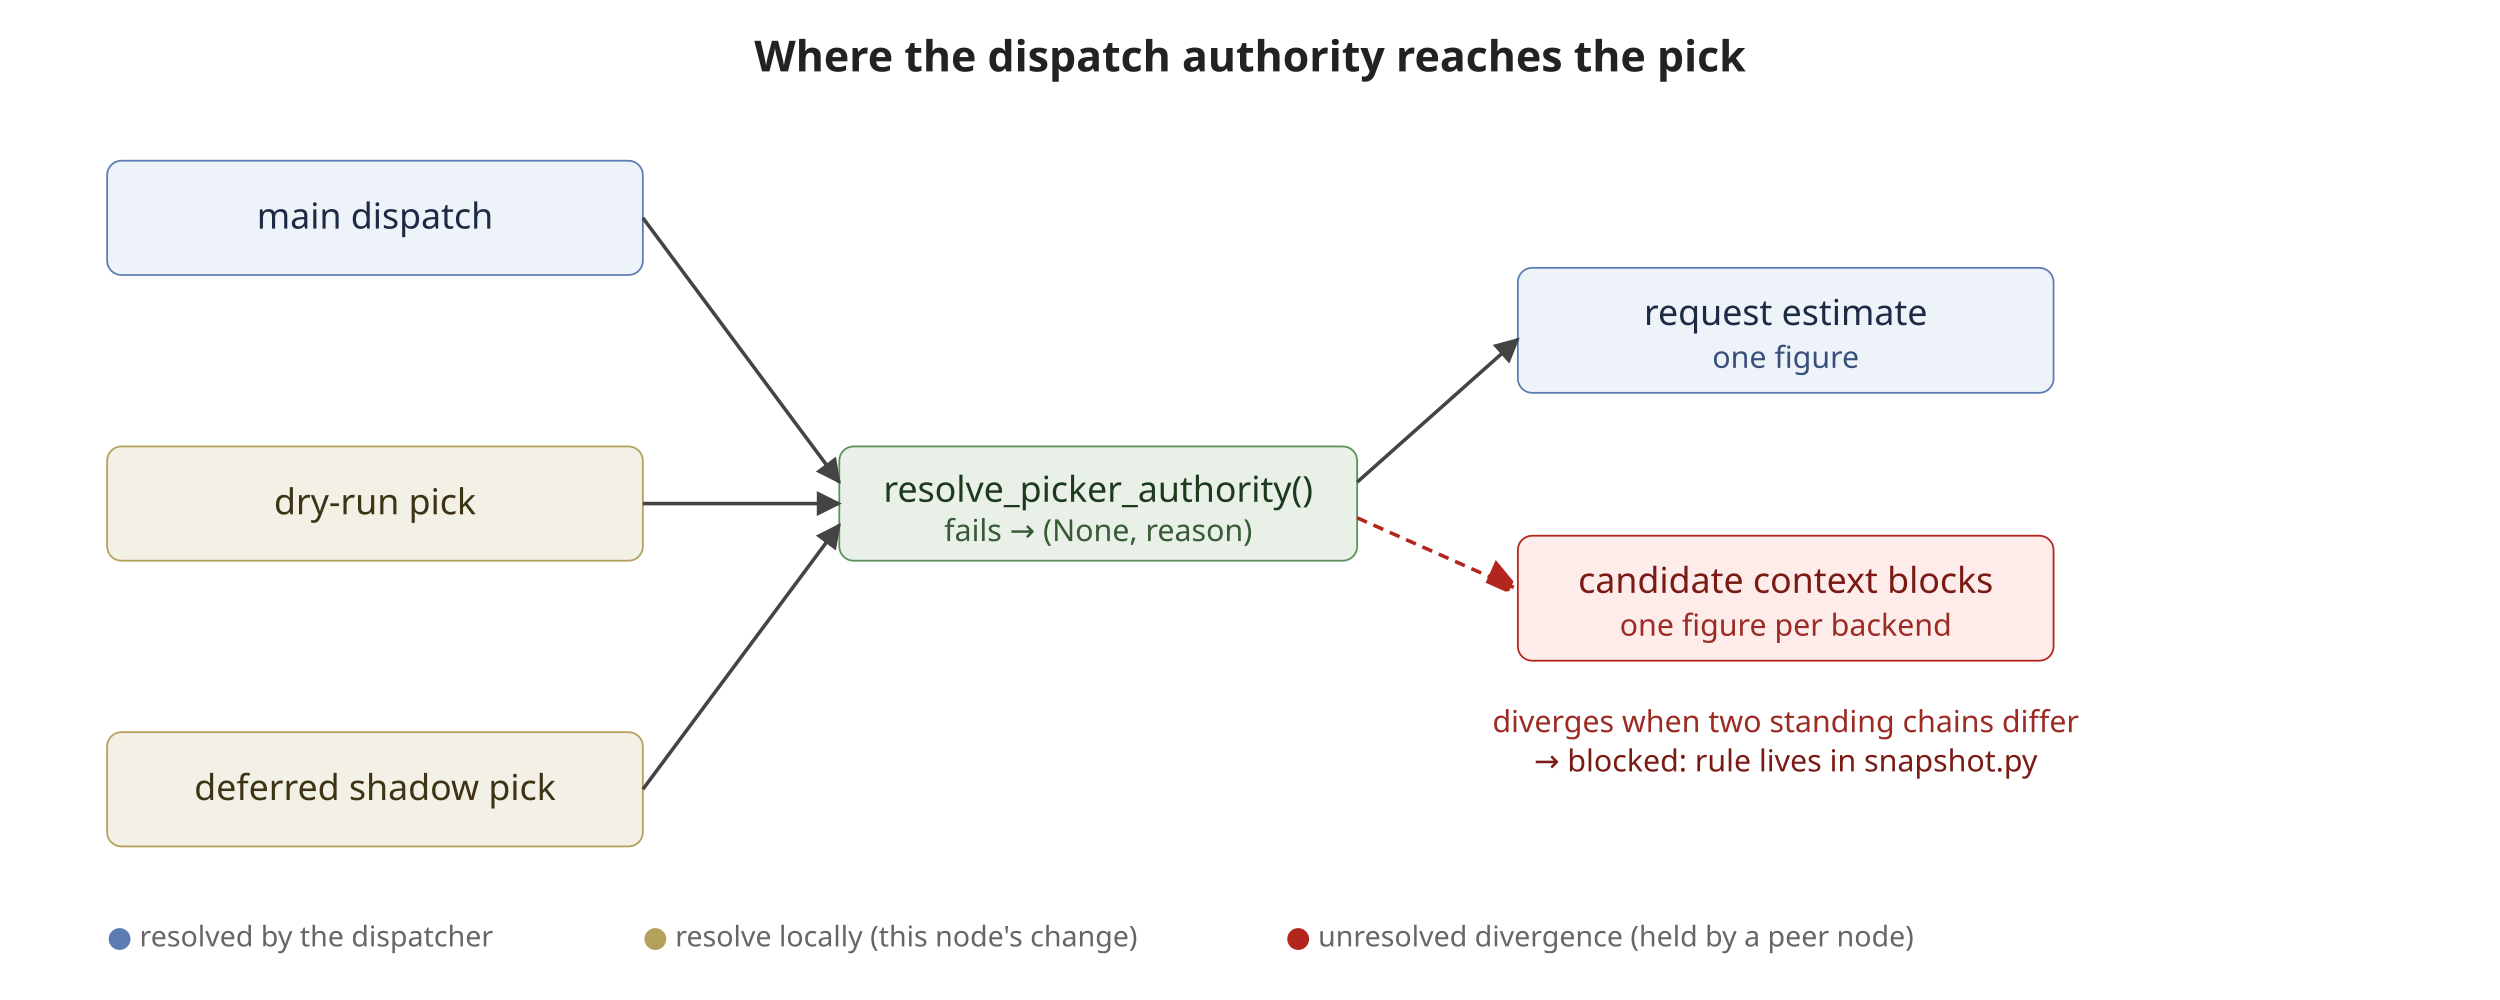
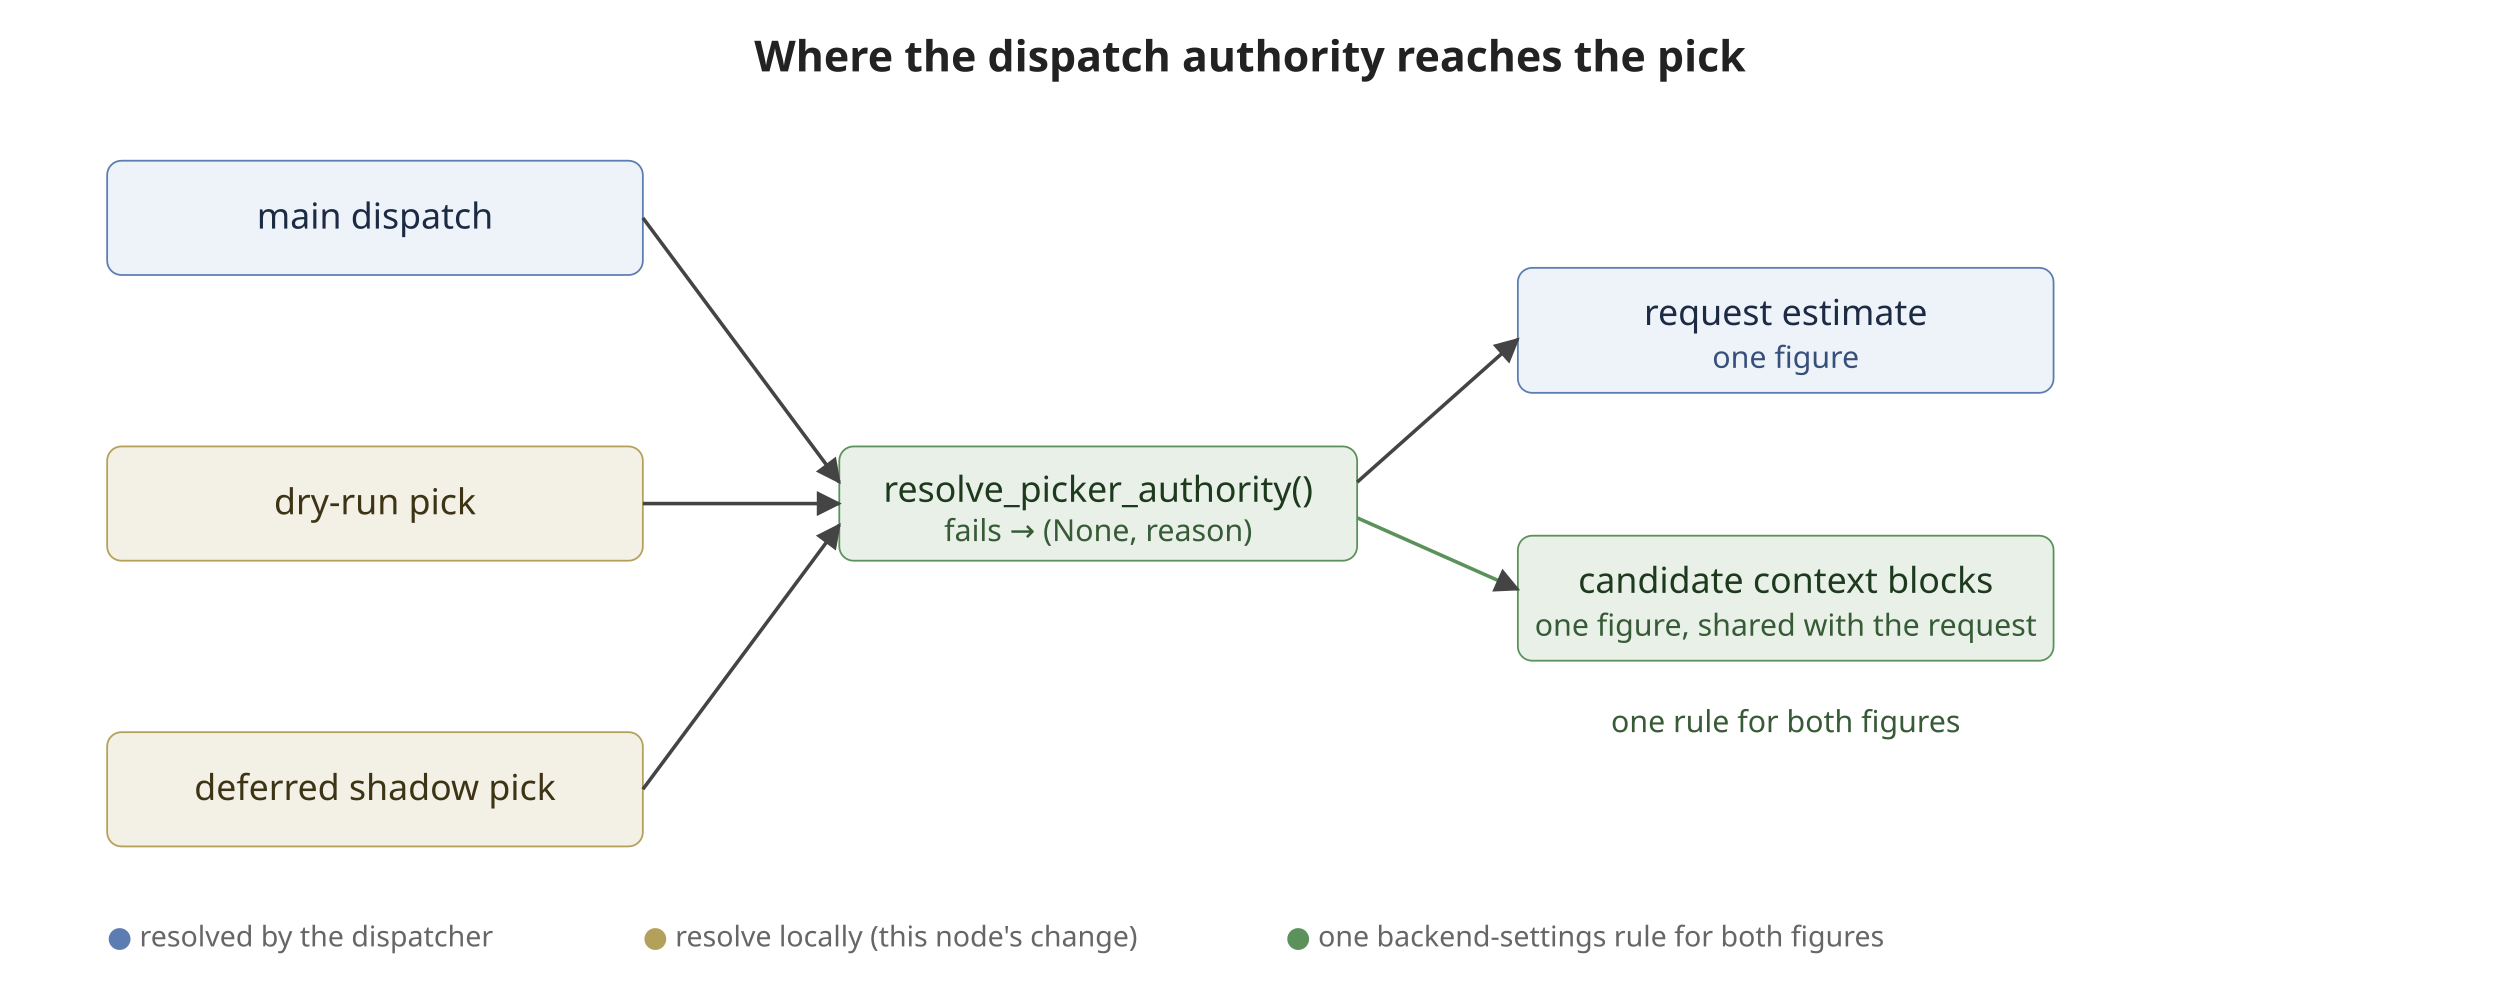
<svg xmlns="http://www.w3.org/2000/svg" width="1400" height="560" viewBox="0 0 1400 560" font-family="ui-sans-serif, system-ui, sans-serif">
  <rect width="1400" height="560" fill="#ffffff" />
  <defs>
    <marker id="arrow" viewBox="0 0 10 10" refX="9" refY="5" markerWidth="7" markerHeight="7" orient="auto-start-reverse">
      <path d="M0,0 L10,5 L0,10 z" fill="#444" />
    </marker>
    <marker id="arrow-red" viewBox="0 0 10 0 10" refX="9" refY="5" markerWidth="7" markerHeight="7" orient="auto-start-reverse">
      <path d="M0,0 L10,5 L0,10 z" fill="#b3261e" />
    </marker>
  </defs>
  <text x="700" y="40" text-anchor="middle" font-size="24" font-weight="600" fill="#222">Where the dispatch authority reaches the pick</text>
  <g font-size="20">
    <rect x="60" y="90" width="300" height="64" rx="8" fill="#eef3fa" stroke="#5b7db1" />
    <text x="210" y="128" text-anchor="middle" fill="#1c2a44">main dispatch</text>
    <rect x="60" y="250" width="300" height="64" rx="8" fill="#f3f0e6" stroke="#b3a15b" />
    <text x="210" y="288" text-anchor="middle" fill="#3d3416">dry-run pick</text>
    <rect x="60" y="410" width="300" height="64" rx="8" fill="#f3f0e6" stroke="#b3a15b" />
    <text x="210" y="448" text-anchor="middle" fill="#3d3416">deferred shadow pick</text>
  </g>
  <g font-size="20">
    <rect x="470" y="250" width="290" height="64" rx="8" fill="#e8f0e8" stroke="#5b915b" />
    <text x="615" y="281" text-anchor="middle" fill="#1e3a1e">resolve_picker_authority()</text>
    <text x="615" y="303" text-anchor="middle" font-size="17" fill="#375a37">fails → (None, reason)</text>
  </g>
  <line x1="360" y1="122" x2="470" y2="270" stroke="#444" stroke-width="2" marker-end="url(#arrow)" />
  <line x1="360" y1="282" x2="470" y2="282" stroke="#444" stroke-width="2" marker-end="url(#arrow)" />
  <line x1="360" y1="442" x2="470" y2="294" stroke="#444" stroke-width="2" marker-end="url(#arrow)" />
  <g font-size="20">
    <rect x="850" y="150" width="300" height="70" rx="8" fill="#eef3fa" stroke="#5b7db1" />
    <text x="1000" y="182" text-anchor="middle" fill="#1c2a44">request estimate</text>
    <text x="1000" y="206" text-anchor="middle" font-size="17" fill="#37507a">one figure</text>
  </g>
  <line x1="760" y1="270" x2="850" y2="190" stroke="#444" stroke-width="2" marker-end="url(#arrow)" />
  <g font-size="20">
-     <rect x="850" y="300" width="300" height="70" rx="8" fill="#fdecea" stroke="#b3261e" />
-     <text x="1000" y="332" text-anchor="middle" fill="#7a1a15">candidate context blocks</text>
-     <text x="1000" y="356" text-anchor="middle" font-size="17" fill="#9c2b24">one figure per backend</text>
+     <rect x="850" y="300" width="300" height="70" rx="8" fill="#e8f0e8" stroke="#5b915b" />
+     <text x="1000" y="332" text-anchor="middle" fill="#1e3a1e">candidate context blocks</text>
+     <text x="1000" y="356" text-anchor="middle" font-size="17" fill="#375a37">one figure, shared with the request</text>
  </g>
-   <line x1="760" y1="290" x2="850" y2="330" stroke="#b3261e" stroke-width="2" stroke-dasharray="6 4" marker-end="url(#arrow-red)" />
-   <text x="1000" y="410" text-anchor="middle" font-size="17" fill="#9c2b24">diverges when two standing chains differ</text>
-   <text x="1000" y="432" text-anchor="middle" font-size="17" fill="#7a1a15">→ blocked: rule lives in snapshot.py</text>
+   <line x1="760" y1="290" x2="850" y2="330" stroke="#5b915b" stroke-width="2" marker-end="url(#arrow)" />
+   <text x="1000" y="410" text-anchor="middle" font-size="17" fill="#375a37">one rule for both figures</text>
  <text x="0" y="0" font-size="16" fill="#666" />
  <text x="60" y="530" font-size="16" fill="#666">
    <tspan fill="#5b7db1">●</tspan> resolved by the dispatcher  </text>
  <text x="360" y="530" font-size="16" fill="#666">
    <tspan fill="#b3a15b">●</tspan> resolve locally (this node's change)  </text>
  <text x="720" y="530" font-size="16" fill="#666">
-     <tspan fill="#b3261e">●</tspan> unresolved divergence (held by a peer node)</text>
+     <tspan fill="#5b915b">●</tspan> one backend-settings rule for both figures</text>
</svg>
